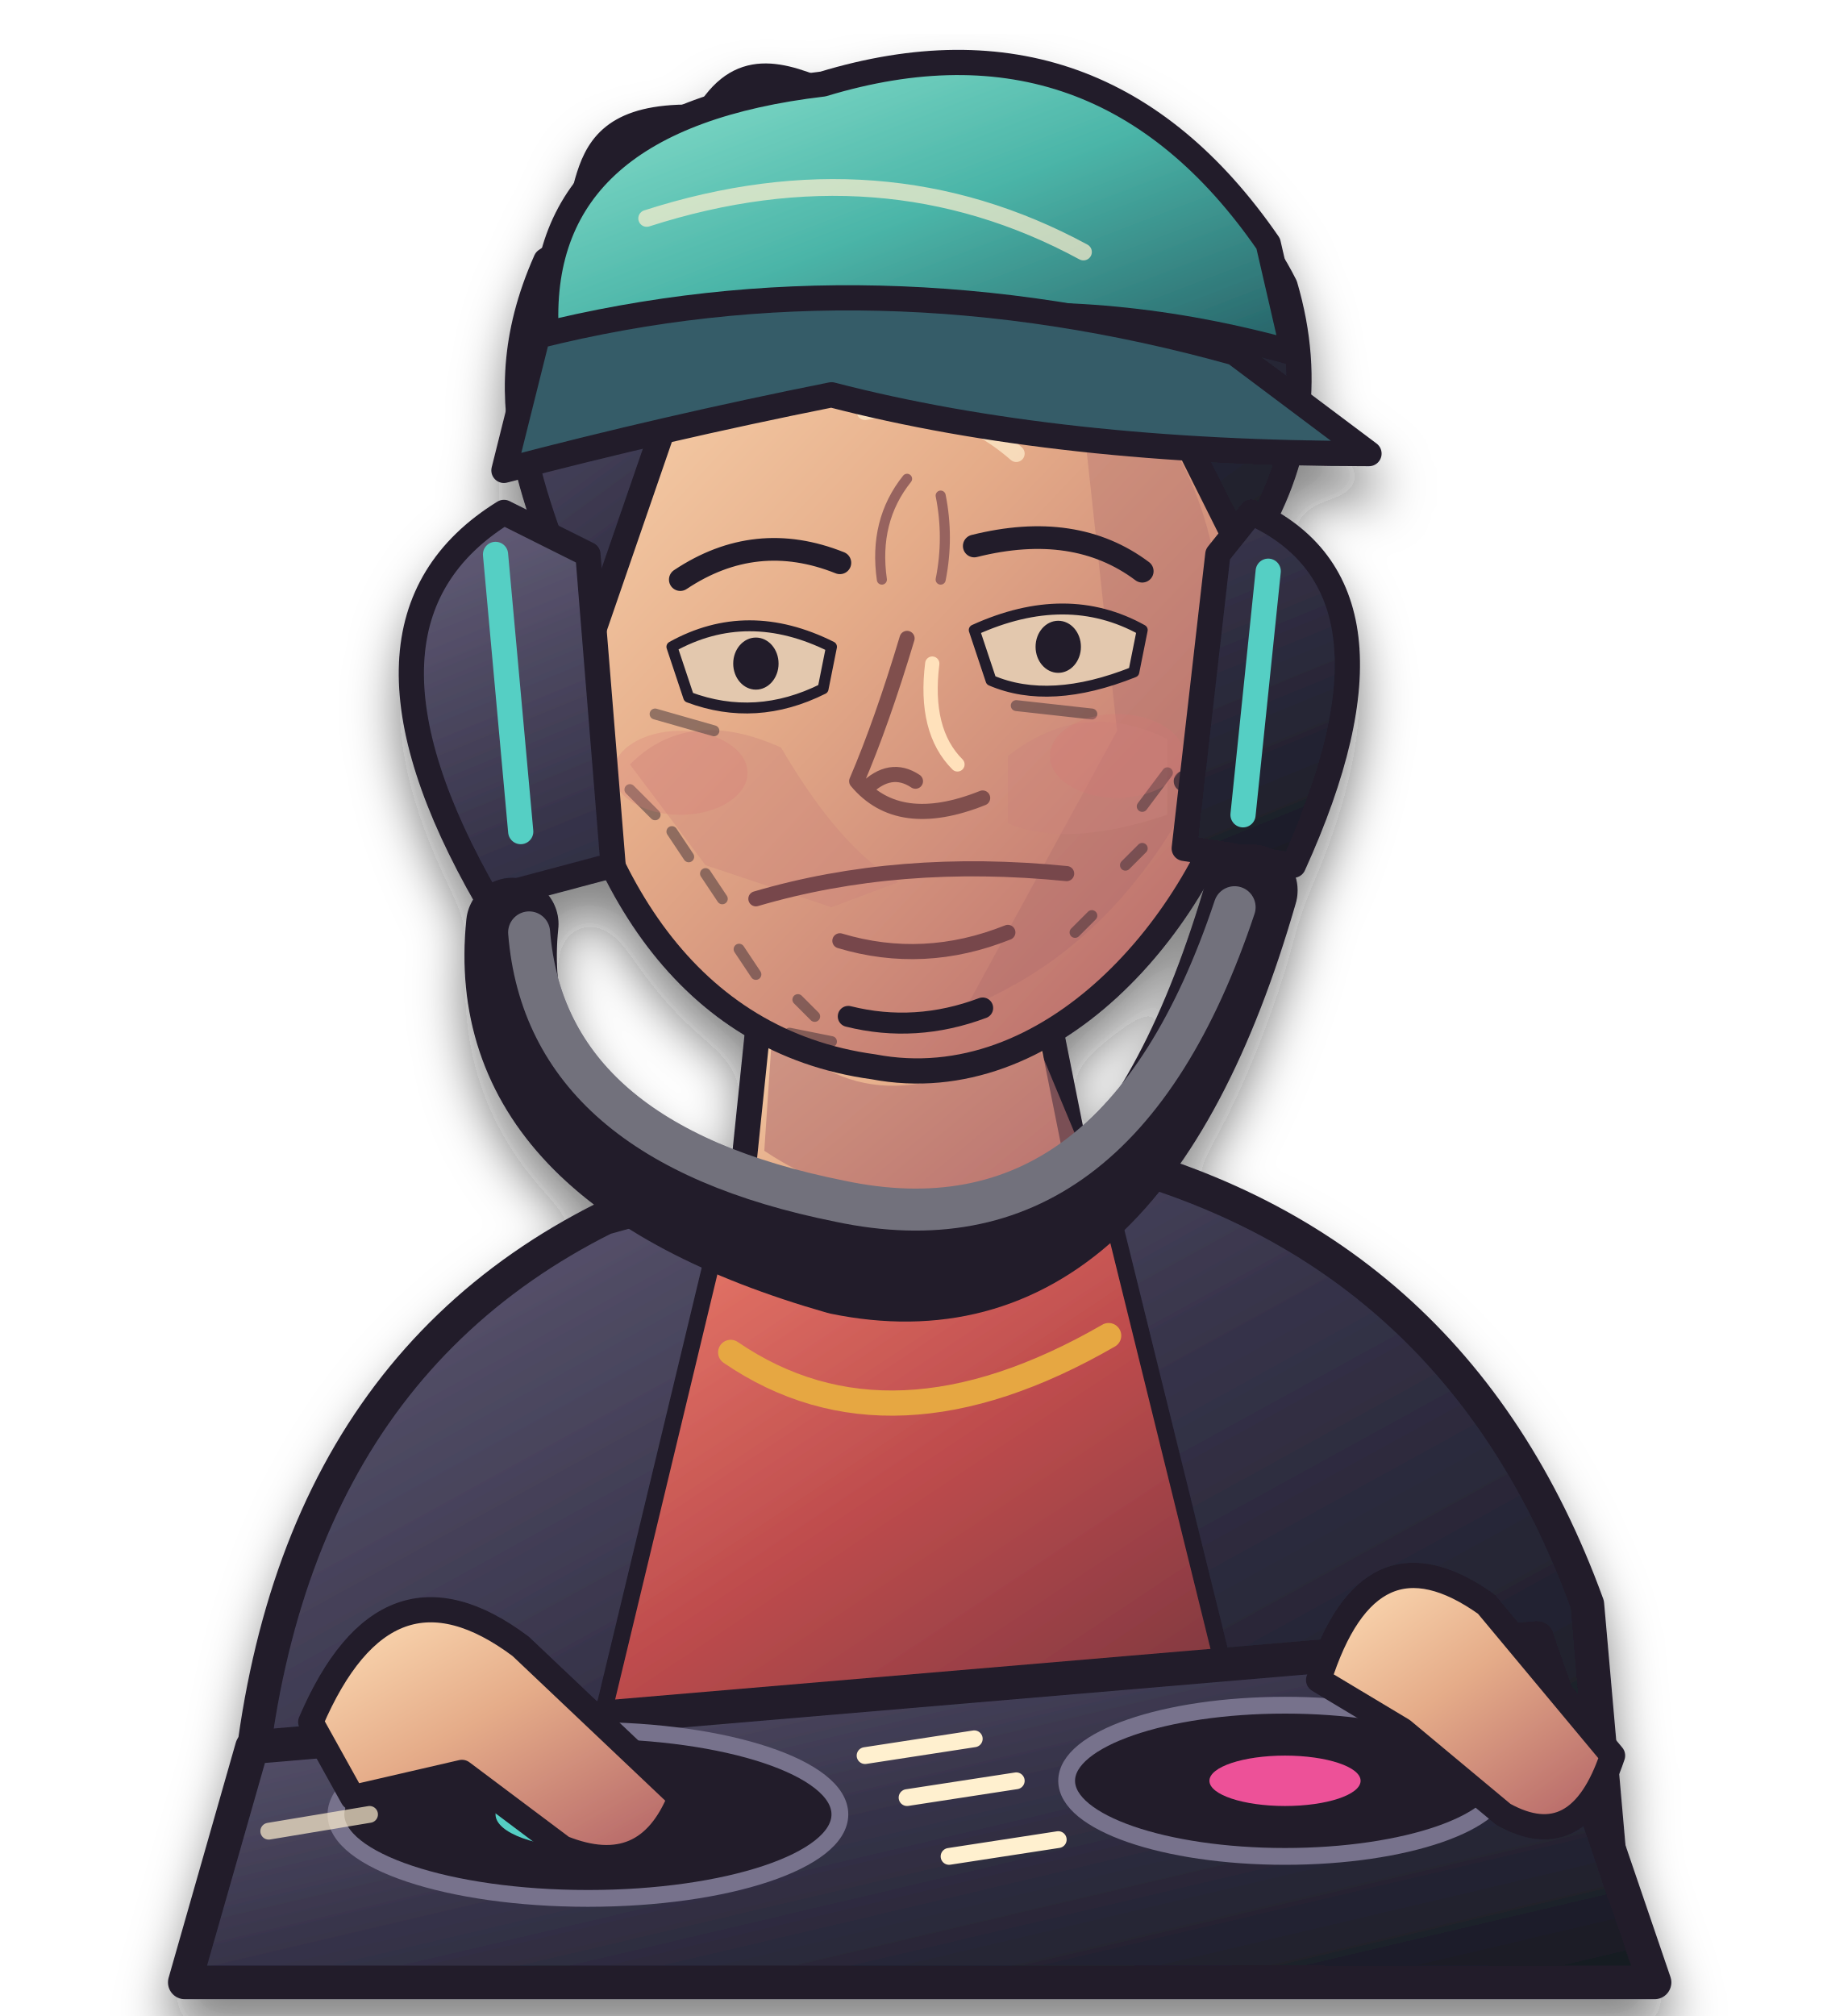
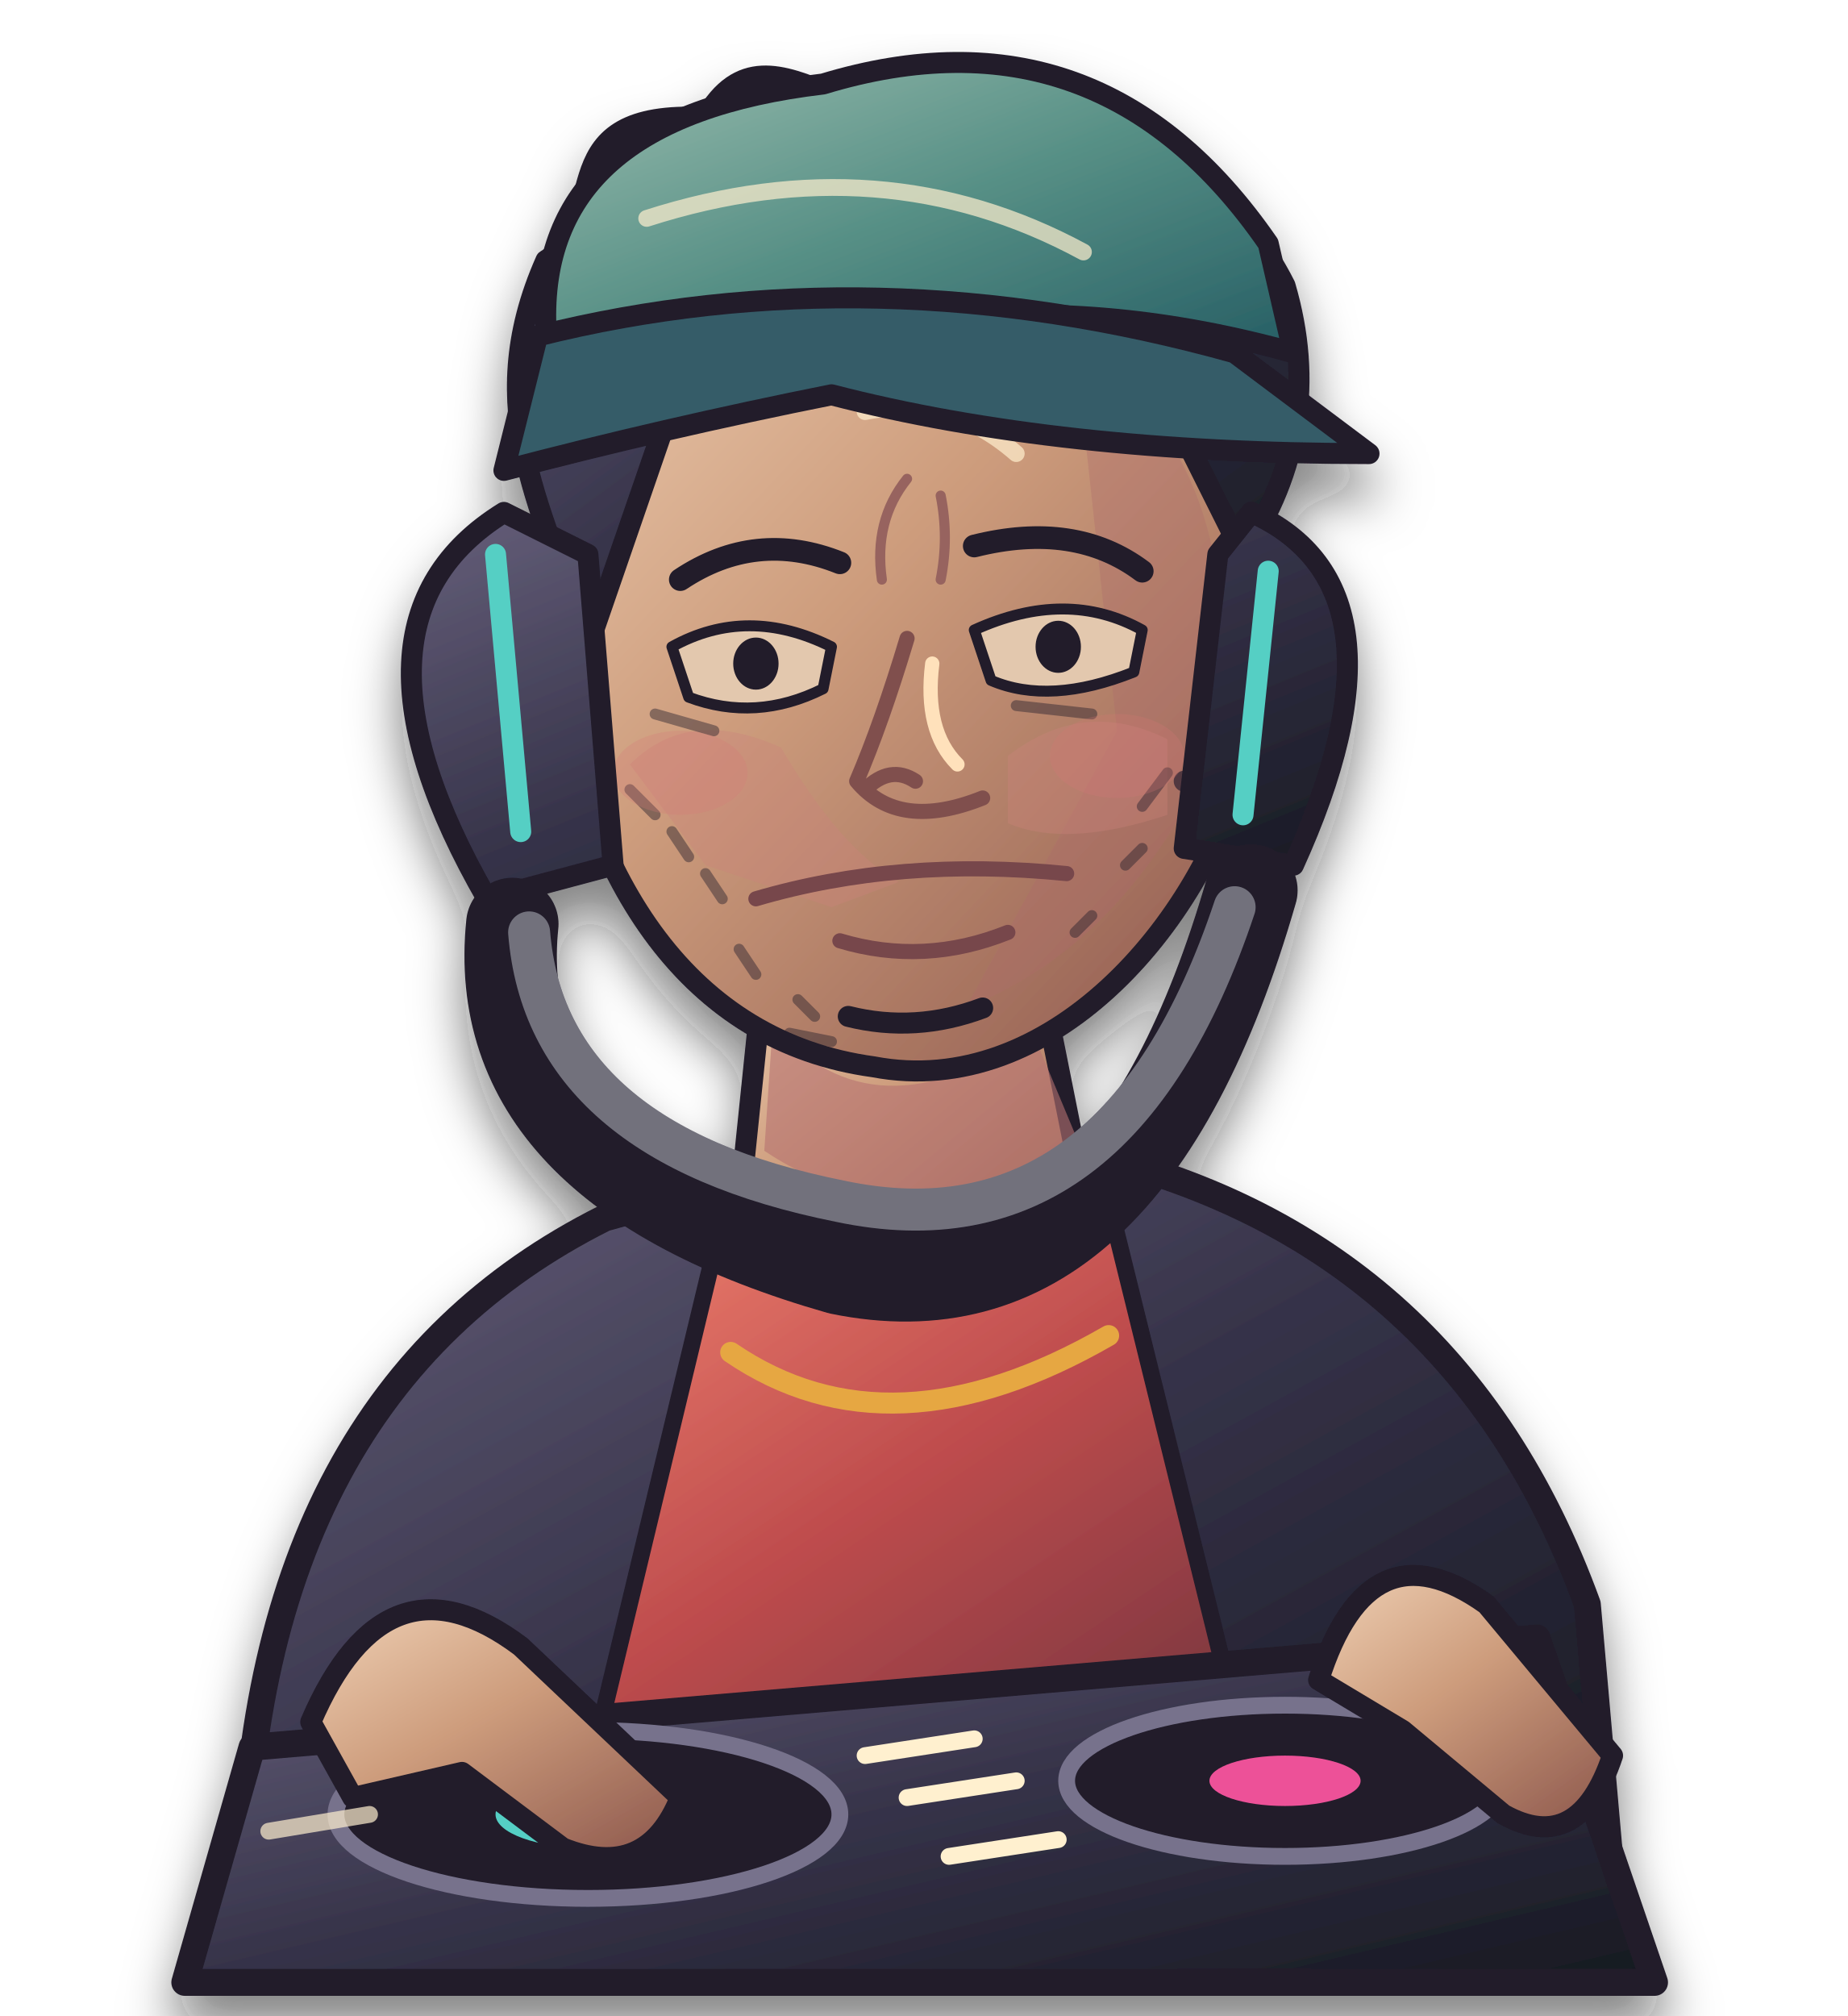
<svg xmlns="http://www.w3.org/2000/svg" viewBox="0 0 220 240" role="img" aria-labelledby="title">
  <defs>
    <linearGradient id="skin" x1="0" y1="0" x2=".85" y2="1">
-       <stop stop-color="#ffe0b8" />
-       <stop offset=".48" stop-color="#e5ac89" />
-       <stop offset="1" stop-color="#b76969" />
+       <stop stop-color="#efd0b4" />
+       <stop offset=".48" stop-color="#cd9c7c" />
+       <stop offset="1" stop-color="#945f52" />
    </linearGradient>
    <linearGradient id="paper" x1="0" y1="0" x2=".7" y2="1">
      <stop stop-color="#fff9dd" />
      <stop offset=".7" stop-color="#e5ca97" />
      <stop offset="1" stop-color="#af815a" />
    </linearGradient>
    <linearGradient id="gold" x1="0" y1="0" x2=".8" y2="1">
      <stop stop-color="#fff0a3" />
      <stop offset=".45" stop-color="#e6a743" />
      <stop offset="1" stop-color="#9d522d" />
    </linearGradient>
    <linearGradient id="teal" x1="0" y1="0" x2=".8" y2="1">
-       <stop stop-color="#90e5d1" />
-       <stop offset=".5" stop-color="#4bb5a8" />
+       <stop stop-color="#9abdaf" />
+       <stop offset=".5" stop-color="#568f85" />
      <stop offset="1" stop-color="#245c63" />
    </linearGradient>
    <linearGradient id="pink" x1="0" y1="0" x2=".8" y2="1">
-       <stop stop-color="#ff9dbb" />
-       <stop offset=".5" stop-color="#d64d86" />
+       <stop stop-color="#d7a4ae" />
+       <stop offset=".5" stop-color="#a95977" />
      <stop offset="1" stop-color="#71294f" />
    </linearGradient>
    <linearGradient id="cloth" x1="0" y1="0" x2="1" y2="1">
      <stop stop-color="#66607b" />
      <stop offset=".5" stop-color="#353248" />
      <stop offset="1" stop-color="#161820" />
    </linearGradient>
    <linearGradient id="bread" x1="0" y1="0" x2=".5" y2="1">
      <stop stop-color="#ffe1a1" />
      <stop offset=".55" stop-color="#ce985e" />
      <stop offset="1" stop-color="#985335" />
    </linearGradient>
    <linearGradient id="beer" x1="0" y1="0" x2="1" y2="1">
      <stop stop-color="#b2b757" />
      <stop offset=".4" stop-color="#526941" />
      <stop offset="1" stop-color="#172d2c" />
    </linearGradient>
    <linearGradient id="red" x1="0" y1="0" x2=".7" y2="1">
      <stop stop-color="#f18370" />
      <stop offset=".5" stop-color="#be4c4d" />
      <stop offset="1" stop-color="#71333d" />
    </linearGradient>
    <radialGradient id="glow">
      <stop stop-color="#efbd7a" stop-opacity=".35" />
      <stop offset="1" stop-color="#efbd7a" stop-opacity="0" />
    </radialGradient>
    <radialGradient id="neon">
      <stop stop-color="#f05ba5" stop-opacity=".6" />
      <stop offset="1" stop-color="#f05ba5" stop-opacity="0" />
    </radialGradient>
    <filter id="shadow" x="-30%" y="-25%" width="160%" height="160%">
      <feDropShadow dx="0" dy="4" stdDeviation="3" flood-color="#100f19" flood-opacity=".52" />
    </filter>
    <filter id="bloom" x="-60%" y="-60%" width="220%" height="220%">
      <feGaussianBlur stdDeviation="3" />
    </filter>
    <pattern id="inkgrain" width="19" height="23" patternUnits="userSpaceOnUse">
      <path d="M2 4l3 1m8 12 2-1m-6 8 2 1" stroke="#fff4d4" stroke-width=".6" opacity=".15" />
      <path d="m9 8 2-1m6 14 2-1" stroke="#201b2a" stroke-width=".7" opacity=".2" />
    </pattern>
  </defs>
  <g stroke-linecap="round" stroke-linejoin="round">
    <g filter="url(#shadow)">
      <ellipse cx="110" cy="215" rx="74" ry="11" fill="#100f19" stroke="none" stroke-width="0" opacity=".35" />
-       <path d="M29 225Q30 166 72 145L90 140L128 137Q173 147 189 191L192 225Z" fill="url(#cloth)" stroke="#211c2a" stroke-width="4" />
-       <path d="M91 115L88 144Q108 161 129 142L123 112" fill="url(#skin)" stroke="#211c2a" stroke-width="3" />
+       <path d="M29 225Q30 166 72 145L90 140L128 137Q173 147 189 191L192 225Z" fill="url(#cloth)" stroke="#211c2a" stroke-width="3.2" />
+       <path d="M91 115L88 144Q108 161 129 142L123 112" fill="url(#skin)" stroke="#211c2a" stroke-width="2.5" />
      <path d="M92 122q12 14 31 1L128 135Q109 149 91 137Z" fill="#b67170" stroke="none" stroke-width="0" opacity=".6" />
      <path d="M86 145Q108 162 132 143L152 224H67Z" fill="url(#red)" stroke="#211c2a" stroke-width="2" />
-       <path d="M70 51C74 25 98 15 124 27C144 28 155 57 148 91C143 110 125 131 104 127C82 124 70 105 66 80Z" fill="url(#skin)" stroke="#211c2a" stroke-width="3" />
+       <path d="M70 51C74 25 98 15 124 27C144 28 155 57 148 91C143 110 125 131 104 127C82 124 70 105 66 80Z" fill="url(#skin)" stroke="#211c2a" stroke-width="2.5" />
      <path d="M70 74C55 69 53 89 65 96L71 94M146 73C161 72 159 92 148 96L141 93" fill="url(#skin)" stroke="#211c2a" stroke-width="2.5" />
      <path d="M128 41Q149 55 145 88Q135 112 115 120L133 87Z" fill="#ad6a6b" stroke="none" stroke-width="0" opacity=".35" />
      <path d="M75 91Q82 84 93 89Q100 101 107 105L99 108Q90 105 84 103ZM120 90Q129 83 139 88L139 97Q127 101 120 98Z" fill="#ca827a" stroke="none" stroke-width="0" opacity=".36" />
      <path d="M81 69Q90 63 100 67M116 65Q128 62 136 68" fill="none" stroke="#211c2a" stroke-width="2.7" />
      <path d="M80 77Q89 72 99 77L98 82Q90 86 82 83ZM116 75Q127 70 136 75L135 80Q125 84 118 81Z" fill="#e3c8ae" stroke="#211c2a" stroke-width="1.3" />
      <ellipse cx="90" cy="79" rx="2.7" ry="3.1" fill="#211c2a" stroke="none" stroke-width="0" />
      <ellipse cx="126" cy="77" rx="2.7" ry="3.1" fill="#211c2a" stroke="none" stroke-width="0" />
      <path d="M108 76Q105 86 102 93Q107 99 117 95M103 94q3-3 6-1" fill="none" stroke="#80504e" stroke-width="1.8" />
      <path d="M111 79Q110 87 114 91" fill="none" stroke="#ffe1bb" stroke-width="1.7" />
      <path d="M62 80q-5 2-2 7l4 1M152 80q4 2 1 6l-3 2" fill="none" stroke="#a06560" stroke-width="1.3" />
      <path d="M103 49Q113 47 121 54" fill="none" stroke="#fff0cf" stroke-width="2" opacity=".7" />
      <path d="M90 107Q107 102 127 104M100 112q10 3 20-1" fill="none" stroke="#77464b" stroke-width="1.8" />
      <path d="M101 121q8 2 16-1" fill="none" stroke="#211c2a" stroke-width="2.5" />
      <path d="M108 57q-4 5-3 12M112 59q1 5 0 10" fill="none" stroke="#97645e" stroke-width="1.2" />
      <path d="M80 99l2 3M84 104l2 3M88 113l2 3M95 119l2 2M128 111l2-2M134 103l2-2" fill="none" stroke="#211c2a" stroke-width="1.3" opacity=".43" />
      <path d="M78 85l7 2M121 84l9 1M75 94l3 3M139 92l-3 4M94 123l5 1" fill="none" stroke="#211c2a" stroke-width="1.3" opacity=".43" />
      <ellipse cx="81" cy="92" rx="8" ry="5" fill="#d47676" stroke="none" stroke-width="0" opacity=".26" />
      <ellipse cx="133" cy="90" rx="8" ry="5" fill="#d47676" stroke="none" stroke-width="0" opacity=".24" />
-       <path d="M70 77C65 61 57 49 65 31C73 26 65 13 84 14C92 0 104 21 119 13C136 12 148 24 153 34Q158 51 148 66L139 48Q126 47 122 32Q114 46 100 39Q95 49 80 48Z" fill="url(#cloth)" stroke="#211c2a" stroke-width="3" />
+       <path d="M70 77C65 61 57 49 65 31C73 26 65 13 84 14C92 0 104 21 119 13C136 12 148 24 153 34Q158 51 148 66L139 48Q126 47 122 32Q114 46 100 39Q95 49 80 48Z" fill="url(#cloth)" stroke="#211c2a" stroke-width="2.5" />
      <path d="M70 37q9-15 20-13M87 20q13 11 25 4M126 23q12 5 16 16" fill="none" stroke="#706679" stroke-width="2" />
      <path d="M70 49q3-13 12-14M79 41q8-14 18-9M107 32q9 3 13-5M134 33q7 6 10 18" fill="none" stroke="#8c7c8b" stroke-width="1" opacity=".5" />
-       <path d="M65 39Q64 14 98 10Q131 0 151 29L154 42Q111 30 73 50Z" fill="url(#teal)" stroke="#211c2a" stroke-width="3" />
-       <path d="M64 40Q104 30 147 42L163 54Q126 54 99 47Q79 51 60 56Z" fill="#355b67" stroke="#211c2a" stroke-width="3" />
-       <path d="M60 61Q39 74 58 107L73 103L70 66ZM149 61Q169 70 154 103L141 101L145 66Z" fill="url(#cloth)" stroke="#211c2a" stroke-width="3" />
-       <path d="M59 66L62 99M151 68L148 97" fill="none" stroke="#55cfc4" stroke-width="3" />
+       <path d="M65 39Q64 14 98 10Q131 0 151 29L154 42Q111 30 73 50Z" fill="url(#teal)" stroke="#211c2a" stroke-width="2.5" />
+       <path d="M64 40Q104 30 147 42L163 54Q126 54 99 47Q79 51 60 56Z" fill="#355b67" stroke="#211c2a" stroke-width="2.5" />
+       <path d="M60 61Q39 74 58 107L73 103L70 66ZM149 61Q169 70 154 103L141 101L145 66Z" fill="url(#cloth)" stroke="#211c2a" stroke-width="2.5" />
+       <path d="M59 66L62 99M151 68L148 97" fill="none" stroke="#55cfc4" stroke-width="2.5" />
      <path d="M61 110Q58 139 100 151Q134 158 149 106" fill="none" stroke="#211c2a" stroke-width="11" />
      <path d="M63 111Q65 136 100 143Q133 150 147 108" fill="none" stroke="#72717c" stroke-width="5" />
-       <path d="M87 161Q106 174 132 159" fill="none" stroke="#e6a743" stroke-width="3" />
-       <path d="M30 208L183 195L197 236H22Z" fill="url(#cloth)" stroke="#211c2a" stroke-width="4" />
+       <path d="M87 161Q106 174 132 159" fill="none" stroke="#e6a743" stroke-width="2.5" />
+       <path d="M30 208L183 195L197 236H22Z" fill="url(#cloth)" stroke="#211c2a" stroke-width="3.2" />
      <ellipse cx="70" cy="216" rx="30" ry="10" fill="#211c2a" stroke="#77728c" stroke-width="2" />
      <ellipse cx="70" cy="216" rx="11" ry="4" fill="#55cfc4" stroke="none" stroke-width="0" />
      <ellipse cx="153" cy="212" rx="26" ry="9" fill="#211c2a" stroke="#77728c" stroke-width="2" />
      <ellipse cx="153" cy="212" rx="9" ry="3" fill="#ed5198" stroke="none" stroke-width="0" />
      <path d="M103 209l13-2M108 214l13-2M113 221l13-2" fill="none" stroke="#fff0cf" stroke-width="2" />
-       <path d="M37 205Q46 184 62 196L81 214Q77 224 67 220L55 211L42 214Z" fill="url(#skin)" stroke="#211c2a" stroke-width="3" />
-       <path d="M157 200Q163 181 177 191L192 209Q188 221 179 216L167 206Z" fill="url(#skin)" stroke="#211c2a" stroke-width="3" />
+       <path d="M37 205Q46 184 62 196L81 214Q77 224 67 220L55 211L42 214Z" fill="url(#skin)" stroke="#211c2a" stroke-width="2.5" />
+       <path d="M157 200Q163 181 177 191L192 209Q188 221 179 216L167 206Z" fill="url(#skin)" stroke="#211c2a" stroke-width="2.5" />
      <path d="M77 26q28-9 52 4M32 218l12-2" fill="none" stroke="#fff0cf" stroke-width="2" opacity=".7" />
    </g>
  </g>
</svg>
